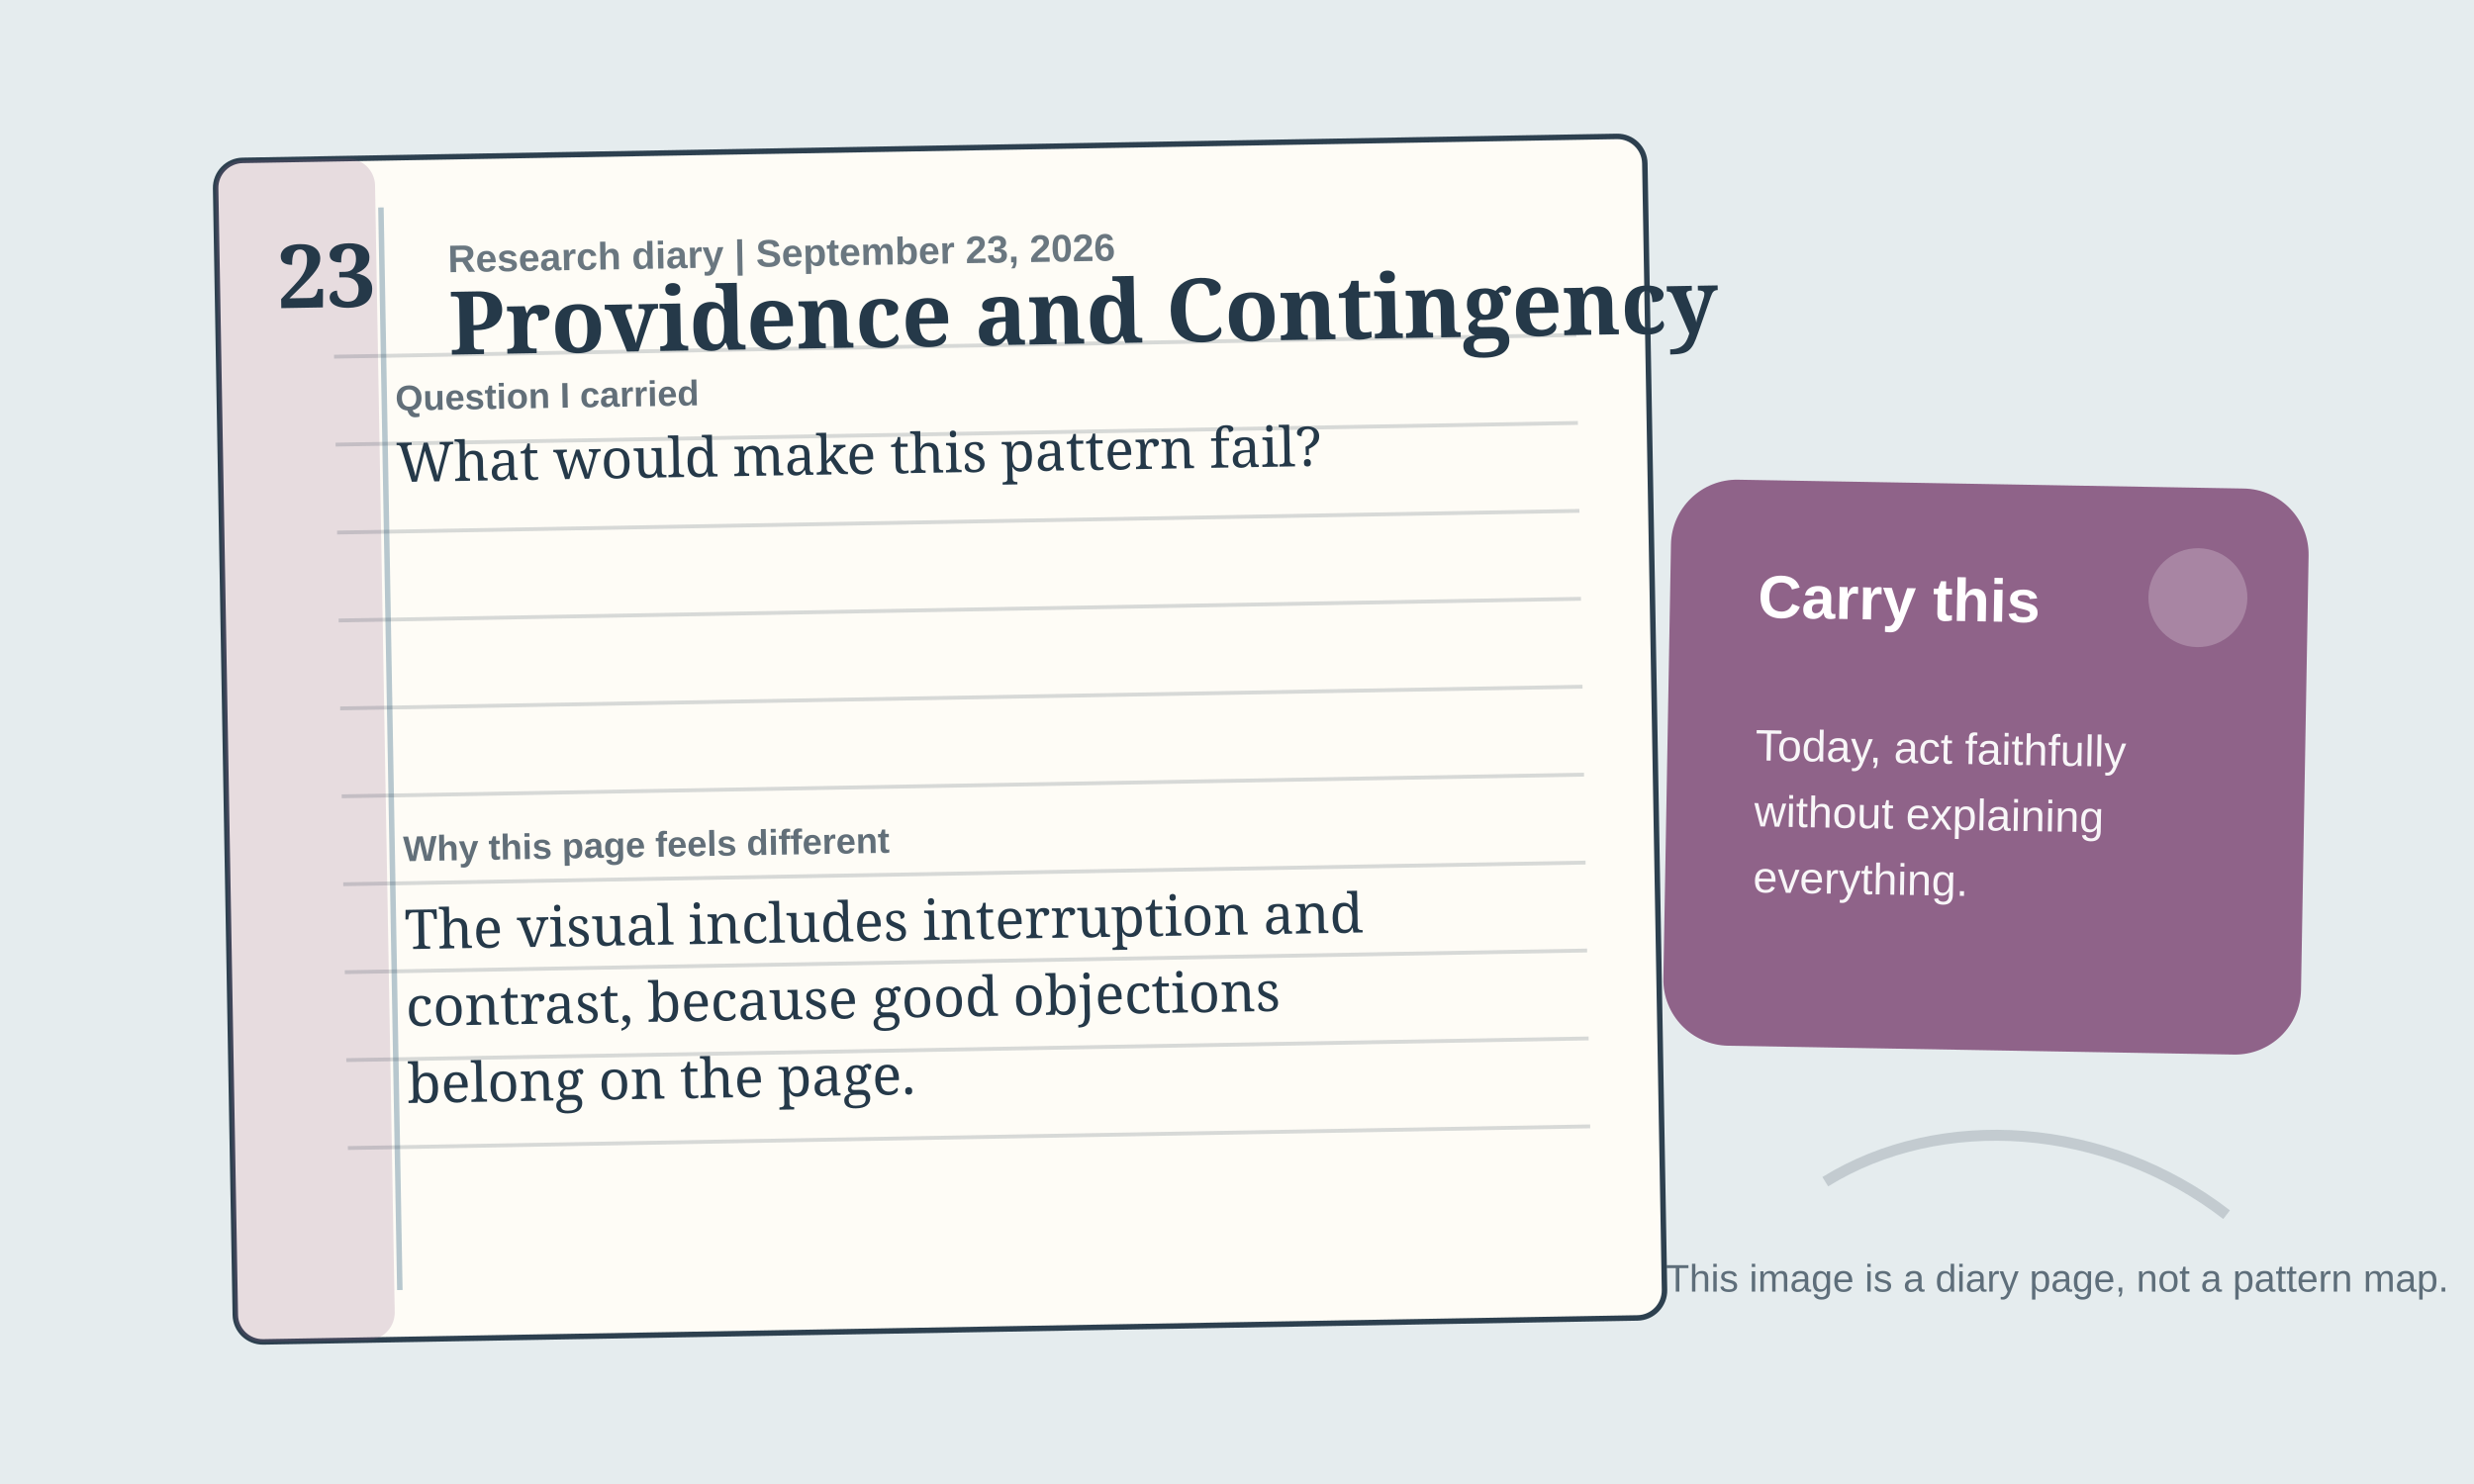
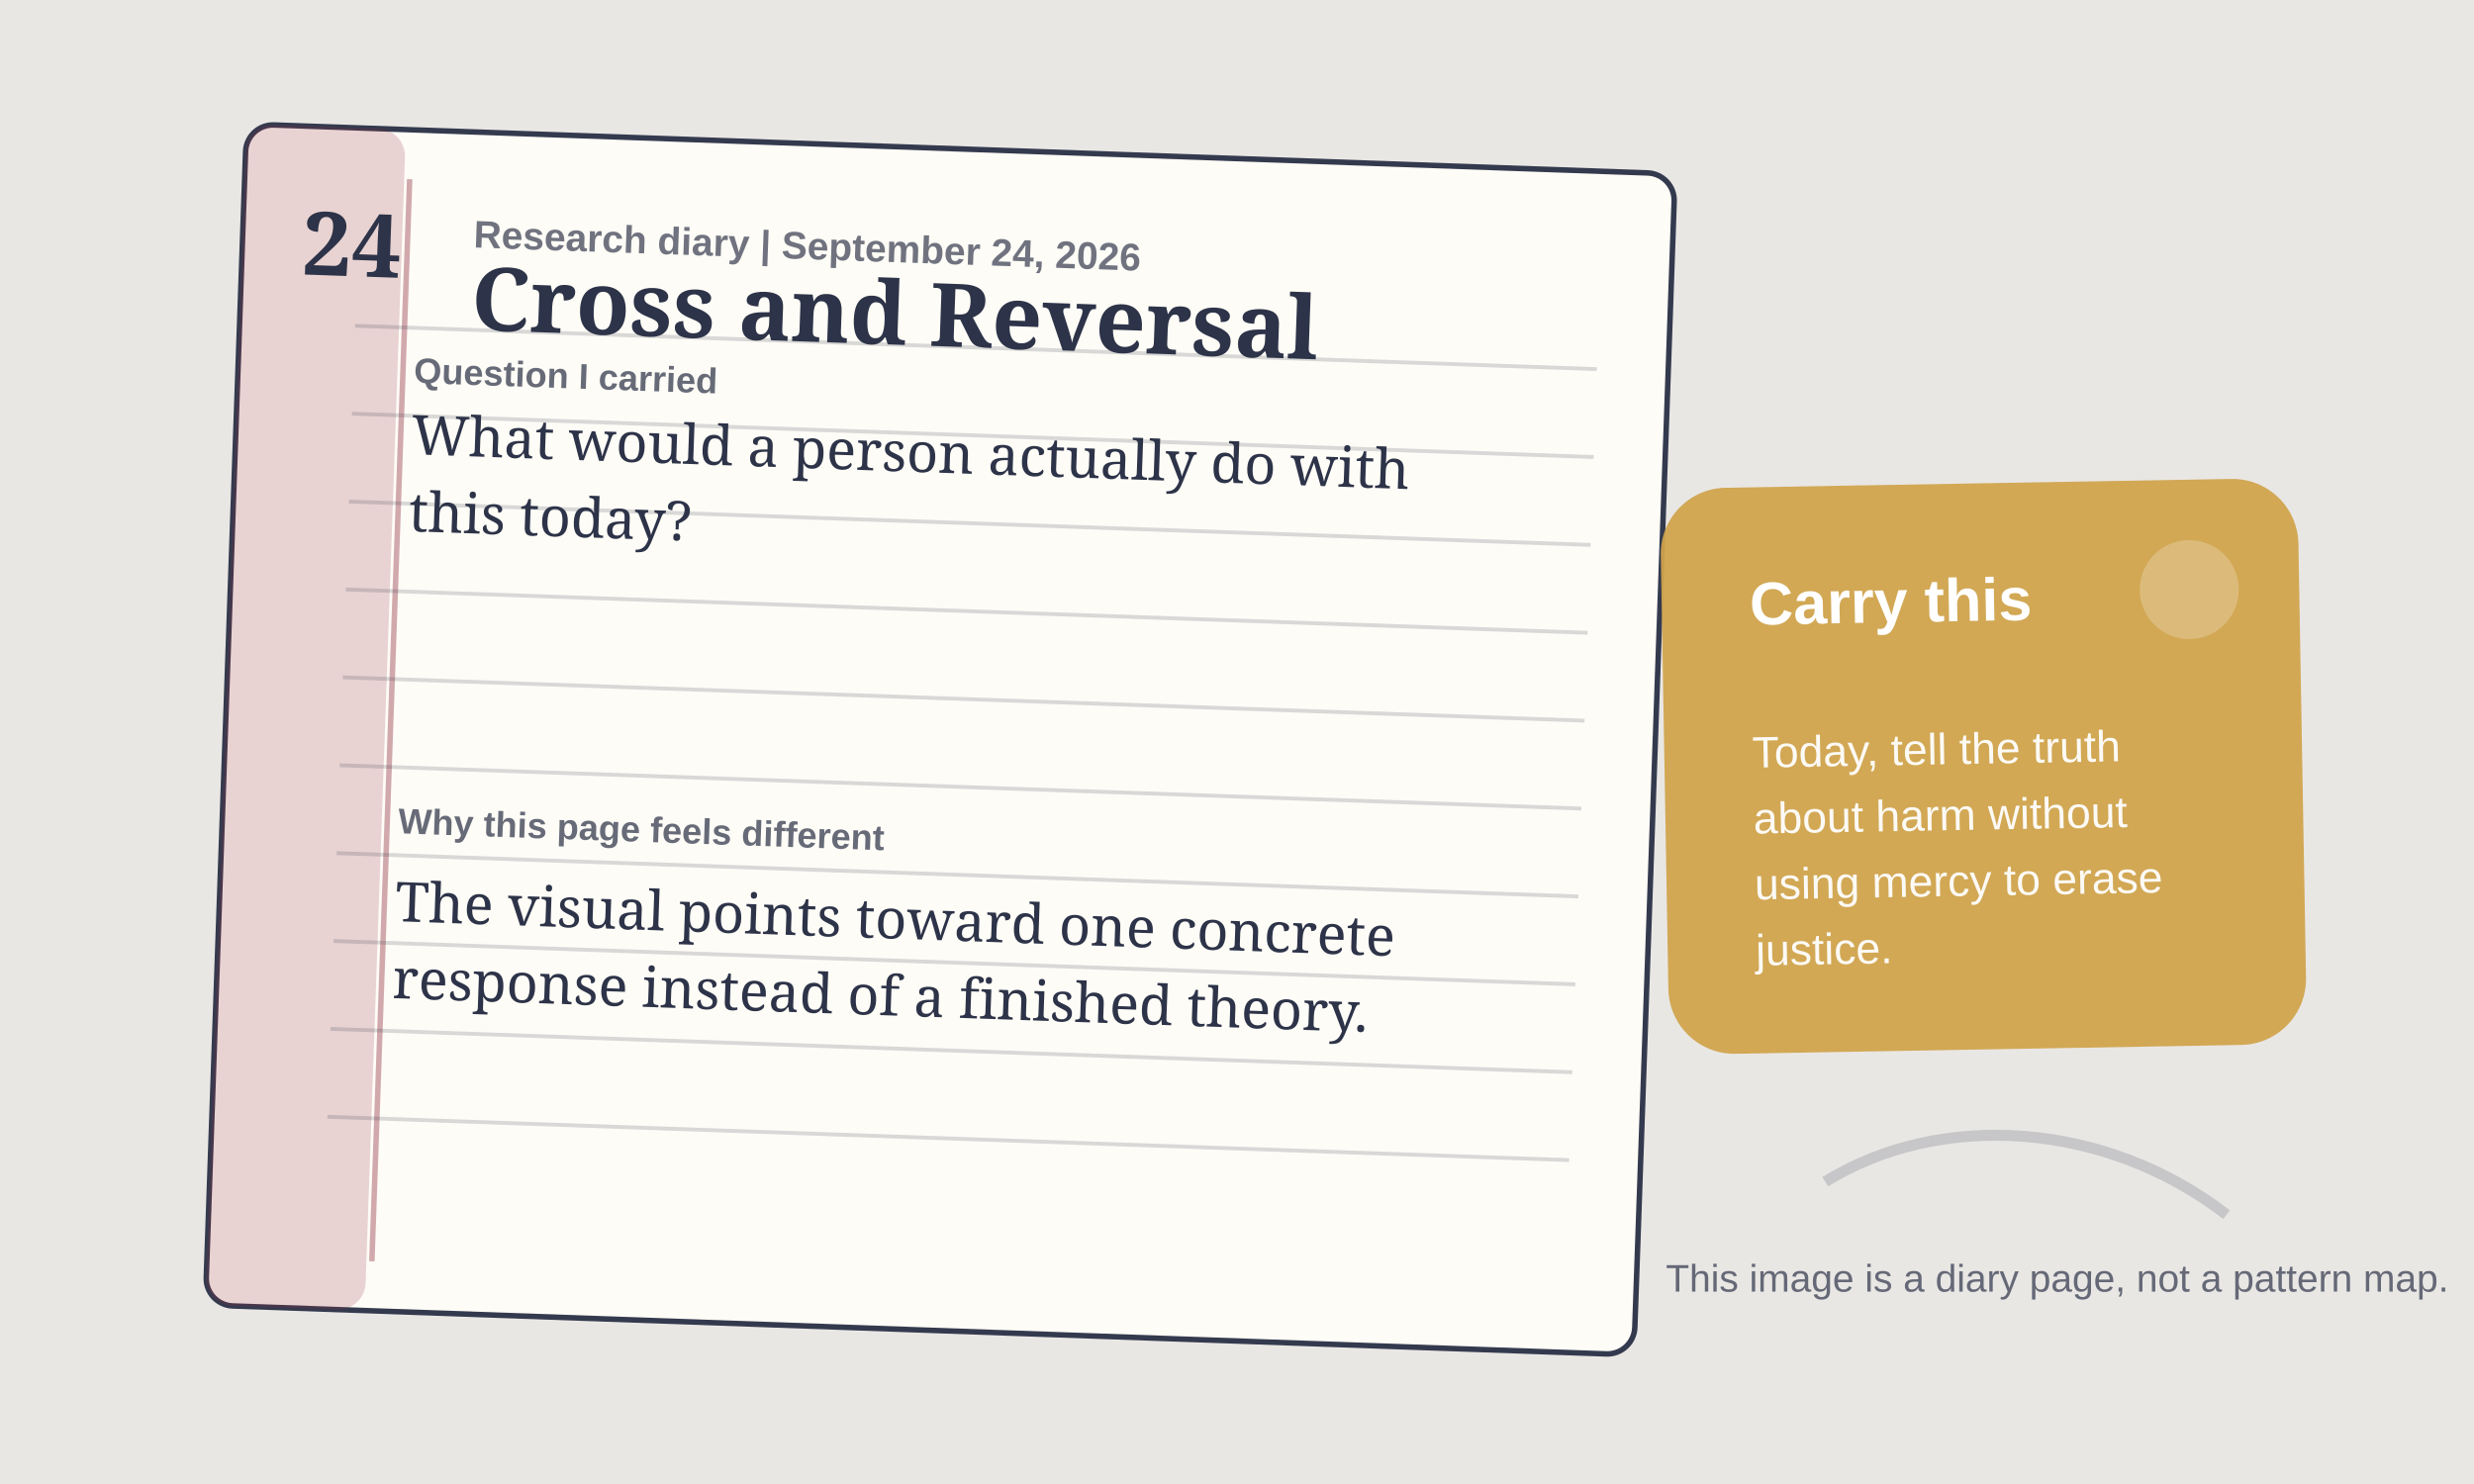
<svg xmlns="http://www.w3.org/2000/svg" width="900" height="540" viewBox="0 0 900 540" role="img" aria-labelledby="title desc">
  <style>
-     .eyebrow { font: 700 14px Arial, sans-serif; letter-spacing: 0; fill: #253949; opacity: 0.68; }
-     .title { font: 700 32px Georgia, serif; letter-spacing: 0; fill: #253949; }
-     .diary { font: 20px Georgia, serif; letter-spacing: 0; fill: #253949; }
-     .label { font: 700 13px Arial, sans-serif; letter-spacing: 0; fill: #253949; opacity: 0.72; }
+     .eyebrow { font: 700 14px Arial, sans-serif; letter-spacing: 0; fill: #2d3348; opacity: 0.68; }
+     .title { font: 700 32px Georgia, serif; letter-spacing: 0; fill: #2d3348; }
+     .diary { font: 20px Georgia, serif; letter-spacing: 0; fill: #2d3348; }
+     .label { font: 700 13px Arial, sans-serif; letter-spacing: 0; fill: #2d3348; opacity: 0.72; }
    .cardtitle { font: 700 22px Arial, sans-serif; letter-spacing: 0; fill: #ffffff; }
    .cardtext { font: 16px Arial, sans-serif; letter-spacing: 0; fill: #ffffff; opacity: 0.94; }
-     .small { font: 14px Arial, sans-serif; letter-spacing: 0; fill: #253949; opacity: 0.70; }
+     .small { font: 14px Arial, sans-serif; letter-spacing: 0; fill: #2d3348; opacity: 0.70; }
  </style>
-   <rect width="900" height="540" fill="#eef4f7" />
-   <rect x="0" y="0" width="900" height="540" fill="#253949" opacity="0.05" />
-   <g transform="rotate(-1 340 270)">
-     <rect x="82" y="54" width="520" height="430" rx="10" fill="#fffdf7" stroke="#253949" stroke-width="2" opacity="0.96" />
-     <rect x="82" y="54" width="58" height="430" rx="10" fill="#8a5a83" opacity="0.20" />
-     <line x1="142" y1="72" x2="142" y2="466" stroke="#4d7890" stroke-width="2" opacity="0.40" />
-     <line x1="124" y1="126" x2="576" y2="126" stroke="#253949" stroke-width="1.4" opacity="0.18" />
-     <line x1="124" y1="158" x2="576" y2="158" stroke="#253949" stroke-width="1.4" opacity="0.18" />
-     <line x1="124" y1="190" x2="576" y2="190" stroke="#253949" stroke-width="1.4" opacity="0.18" />
-     <line x1="124" y1="222" x2="576" y2="222" stroke="#253949" stroke-width="1.4" opacity="0.18" />
-     <line x1="124" y1="254" x2="576" y2="254" stroke="#253949" stroke-width="1.4" opacity="0.18" />
-     <line x1="124" y1="286" x2="576" y2="286" stroke="#253949" stroke-width="1.4" opacity="0.18" />
-     <line x1="124" y1="318" x2="576" y2="318" stroke="#253949" stroke-width="1.4" opacity="0.18" />
-     <line x1="124" y1="350" x2="576" y2="350" stroke="#253949" stroke-width="1.4" opacity="0.18" />
-     <line x1="124" y1="382" x2="576" y2="382" stroke="#253949" stroke-width="1.4" opacity="0.18" />
-     <line x1="124" y1="414" x2="576" y2="414" stroke="#253949" stroke-width="1.4" opacity="0.18" />
-     <text x="166" y="96" class="eyebrow">Research diary | September 23, 2026</text>
-     <text x="166" y="126" class="title">Providence and Contingency</text>
+   <rect width="900" height="540" fill="#f2f0ec" />
+   <rect x="0" y="0" width="900" height="540" fill="#2d3348" opacity="0.05" />
+   <g transform="rotate(2 340 270)">
+     <rect x="82" y="54" width="520" height="430" rx="10" fill="#fffdf7" stroke="#2d3348" stroke-width="2" opacity="0.96" />
+     <rect x="82" y="54" width="58" height="430" rx="10" fill="#8f2d3f" opacity="0.20" />
+     <line x1="142" y1="72" x2="142" y2="466" stroke="#8f2d3f" stroke-width="2" opacity="0.40" />
+     <line x1="124" y1="126" x2="576" y2="126" stroke="#2d3348" stroke-width="1.4" opacity="0.18" />
+     <line x1="124" y1="158" x2="576" y2="158" stroke="#2d3348" stroke-width="1.4" opacity="0.18" />
+     <line x1="124" y1="190" x2="576" y2="190" stroke="#2d3348" stroke-width="1.4" opacity="0.18" />
+     <line x1="124" y1="222" x2="576" y2="222" stroke="#2d3348" stroke-width="1.4" opacity="0.18" />
+     <line x1="124" y1="254" x2="576" y2="254" stroke="#2d3348" stroke-width="1.4" opacity="0.18" />
+     <line x1="124" y1="286" x2="576" y2="286" stroke="#2d3348" stroke-width="1.4" opacity="0.18" />
+     <line x1="124" y1="318" x2="576" y2="318" stroke="#2d3348" stroke-width="1.4" opacity="0.18" />
+     <line x1="124" y1="350" x2="576" y2="350" stroke="#2d3348" stroke-width="1.4" opacity="0.18" />
+     <line x1="124" y1="382" x2="576" y2="382" stroke="#2d3348" stroke-width="1.4" opacity="0.18" />
+     <line x1="124" y1="414" x2="576" y2="414" stroke="#2d3348" stroke-width="1.4" opacity="0.18" />
+     <text x="166" y="96" class="eyebrow">Research diary | September 24, 2026</text>
+     <text x="166" y="126" class="title">Cross and Reversal</text>
    <text x="146" y="146" class="label">Question I carried</text>
-     <text x="104" y="108" class="title">23</text>
+     <text x="104" y="108" class="title">24</text>
  </g>
-   <g transform="rotate(-1 340 270)">
-     <text x="146" y="172" class="diary">What would make this pattern fail?</text>
+   <g transform="rotate(2 340 270)">
+     <text x="146" y="172" class="diary">What would a person actually do with</text>
+     <text x="146" y="200" class="diary">this today?</text>
    <text x="146" y="310" class="label">Why this page feels different</text>
-     <text x="146" y="342" class="diary">The visual includes interruption and</text>
-     <text x="146" y="370" class="diary">contrast, because good objections</text>
-     <text x="146" y="398" class="diary">belong on the page.</text>
+     <text x="146" y="342" class="diary">The visual points toward one concrete</text>
+     <text x="146" y="370" class="diary">response instead of a finished theory.</text>
  </g>
-   <g transform="rotate(1 714 306)">
-     <rect x="606" y="176" width="232" height="206" rx="24" fill="#8a5a83" opacity="0.94" />
+   <g transform="rotate(-1 714 306)">
+     <rect x="606" y="176" width="232" height="206" rx="24" fill="#d0a44c" opacity="0.94" />
    <circle cx="798" cy="216" r="18" fill="#ffffff" opacity="0.22" />
    <text x="638" y="226" class="cardtitle">Carry this</text>
-     <text x="638" y="278" class="cardtext">Today, act faithfully</text>
-     <text x="638" y="302" class="cardtext">without explaining</text>
-     <text x="638" y="326" class="cardtext">everything.</text>
+     <text x="638" y="278" class="cardtext">Today, tell the truth</text>
+     <text x="638" y="302" class="cardtext">about harm without</text>
+     <text x="638" y="326" class="cardtext">using mercy to erase</text>
+     <text x="638" y="350" class="cardtext">justice.</text>
  </g>
-   <path d="M664 430 C706 404 766 408 810 442" fill="none" stroke="#253949" stroke-width="4" opacity="0.18" />
+   <path d="M664 430 C706 404 766 408 810 442" fill="none" stroke="#2d3348" stroke-width="4" opacity="0.18" />
  <text x="606" y="470" class="small">This image is a diary page, not a pattern map.</text>
</svg>
